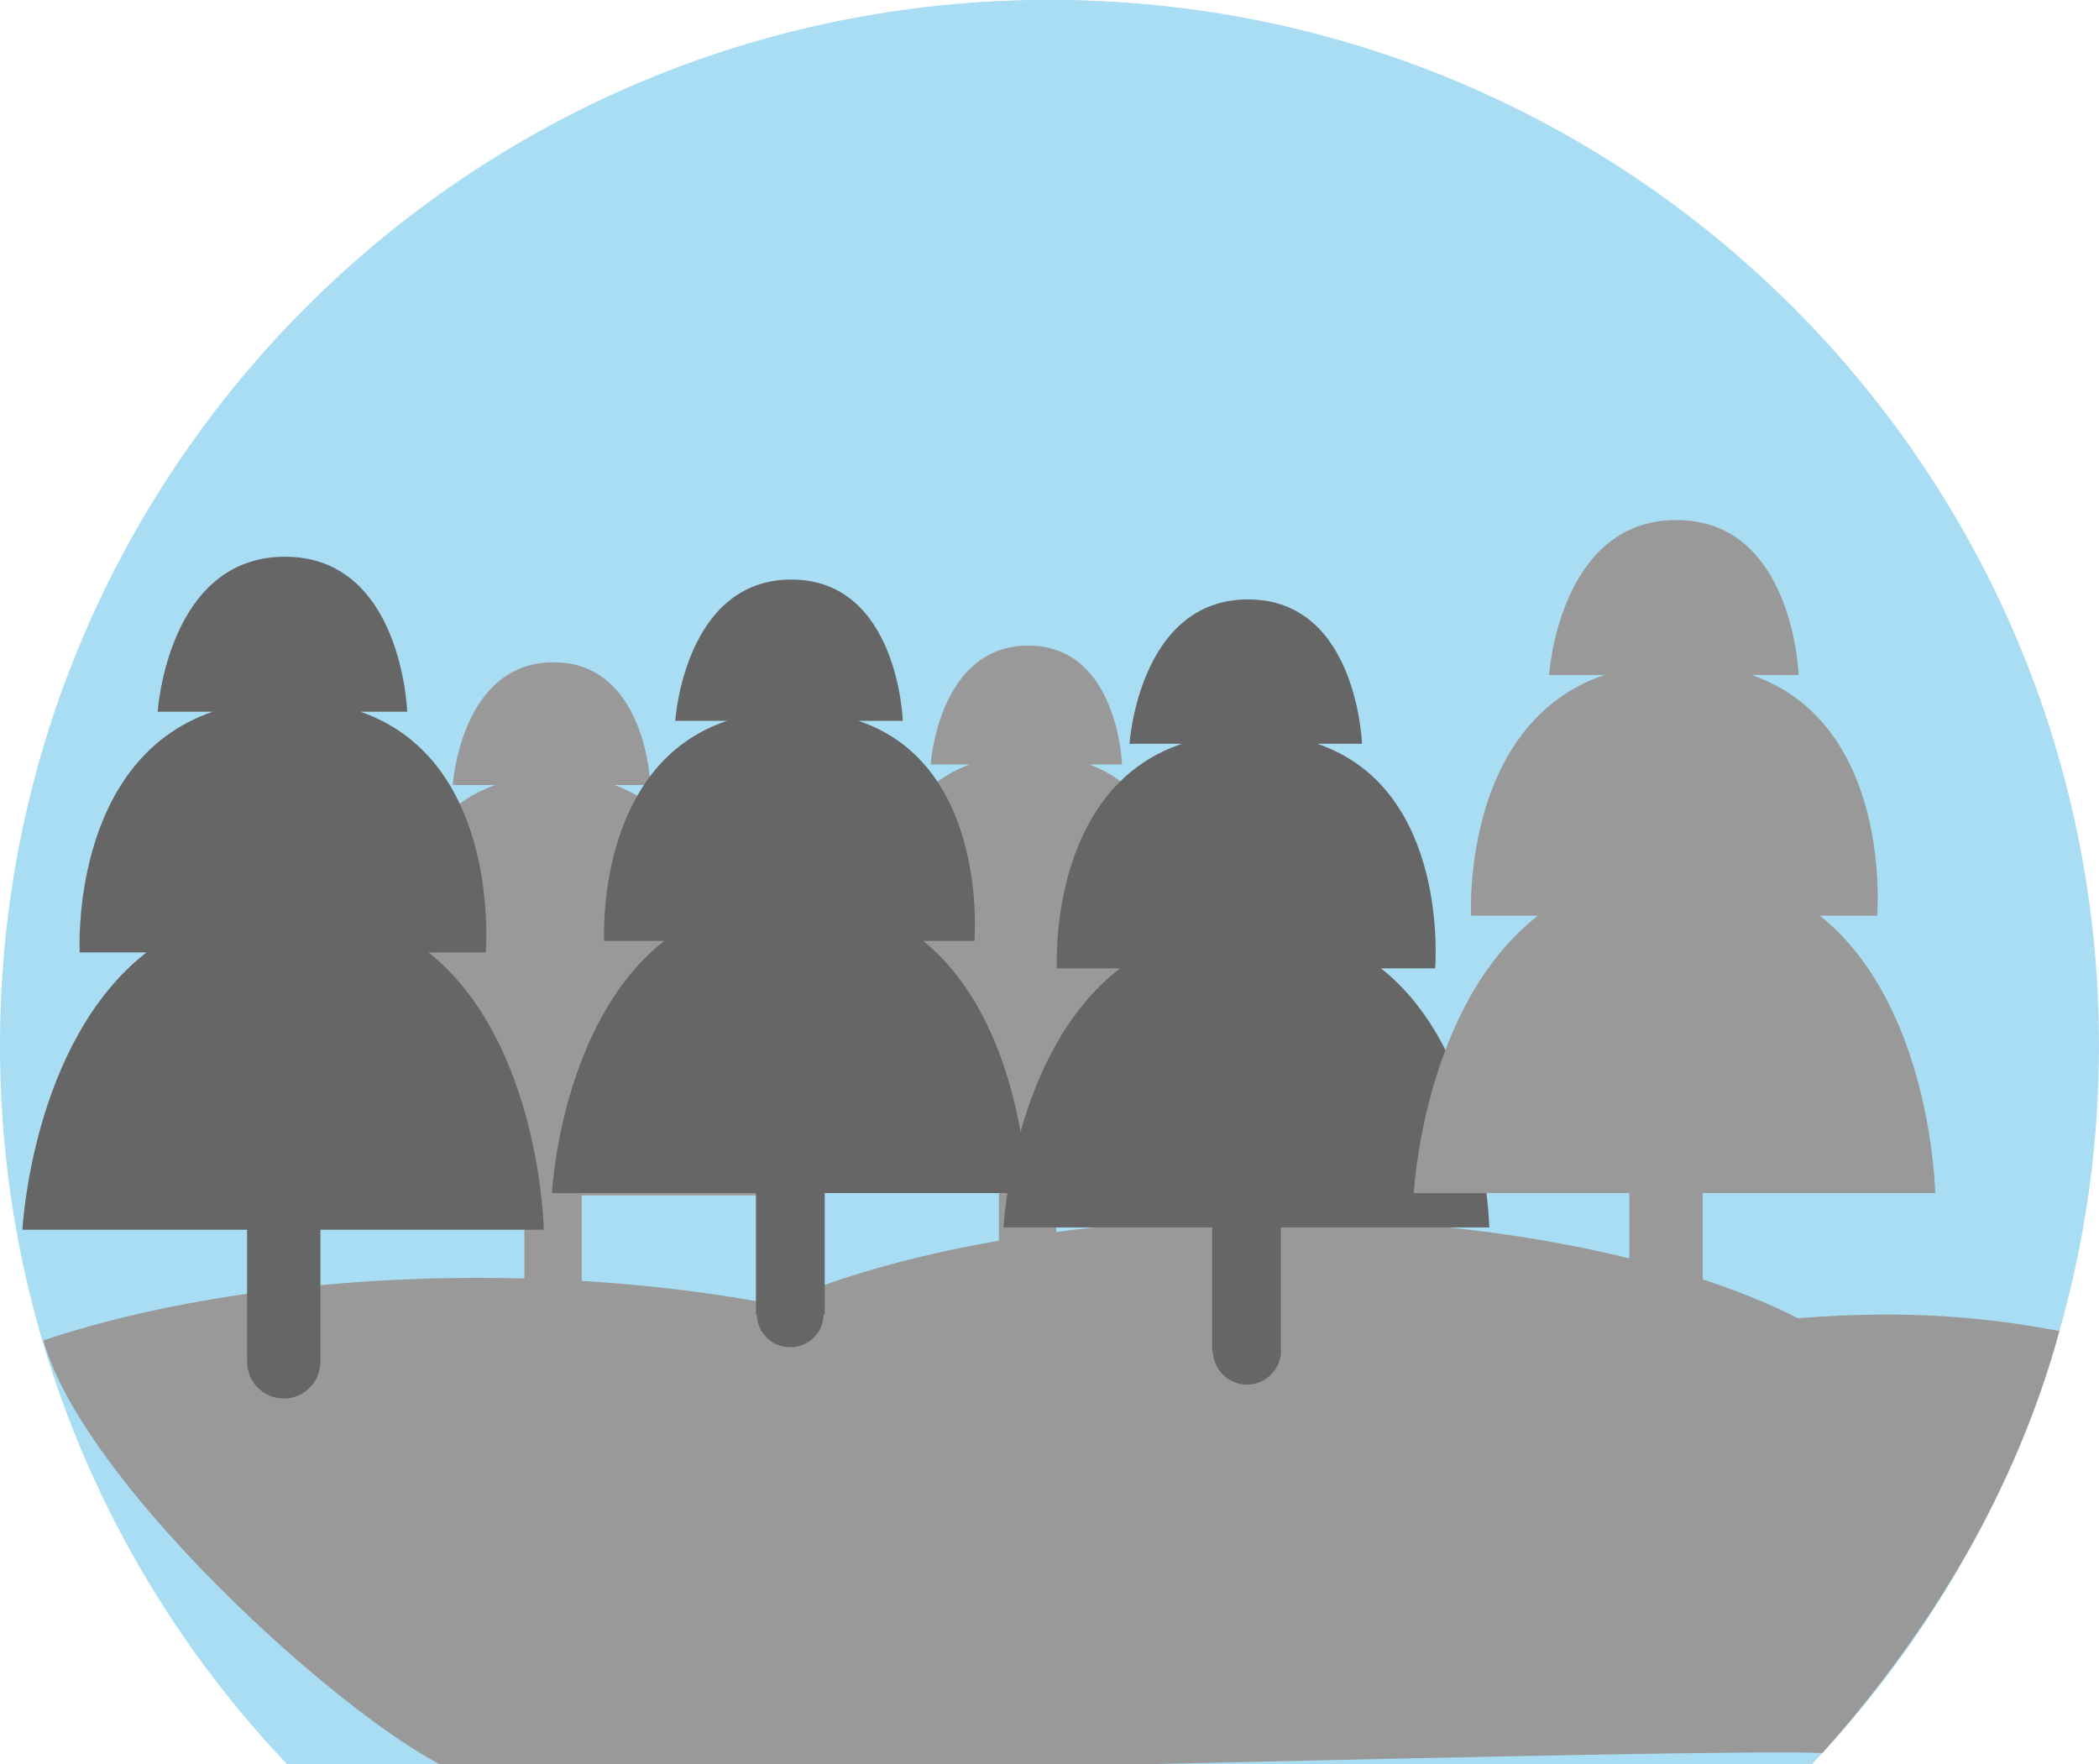
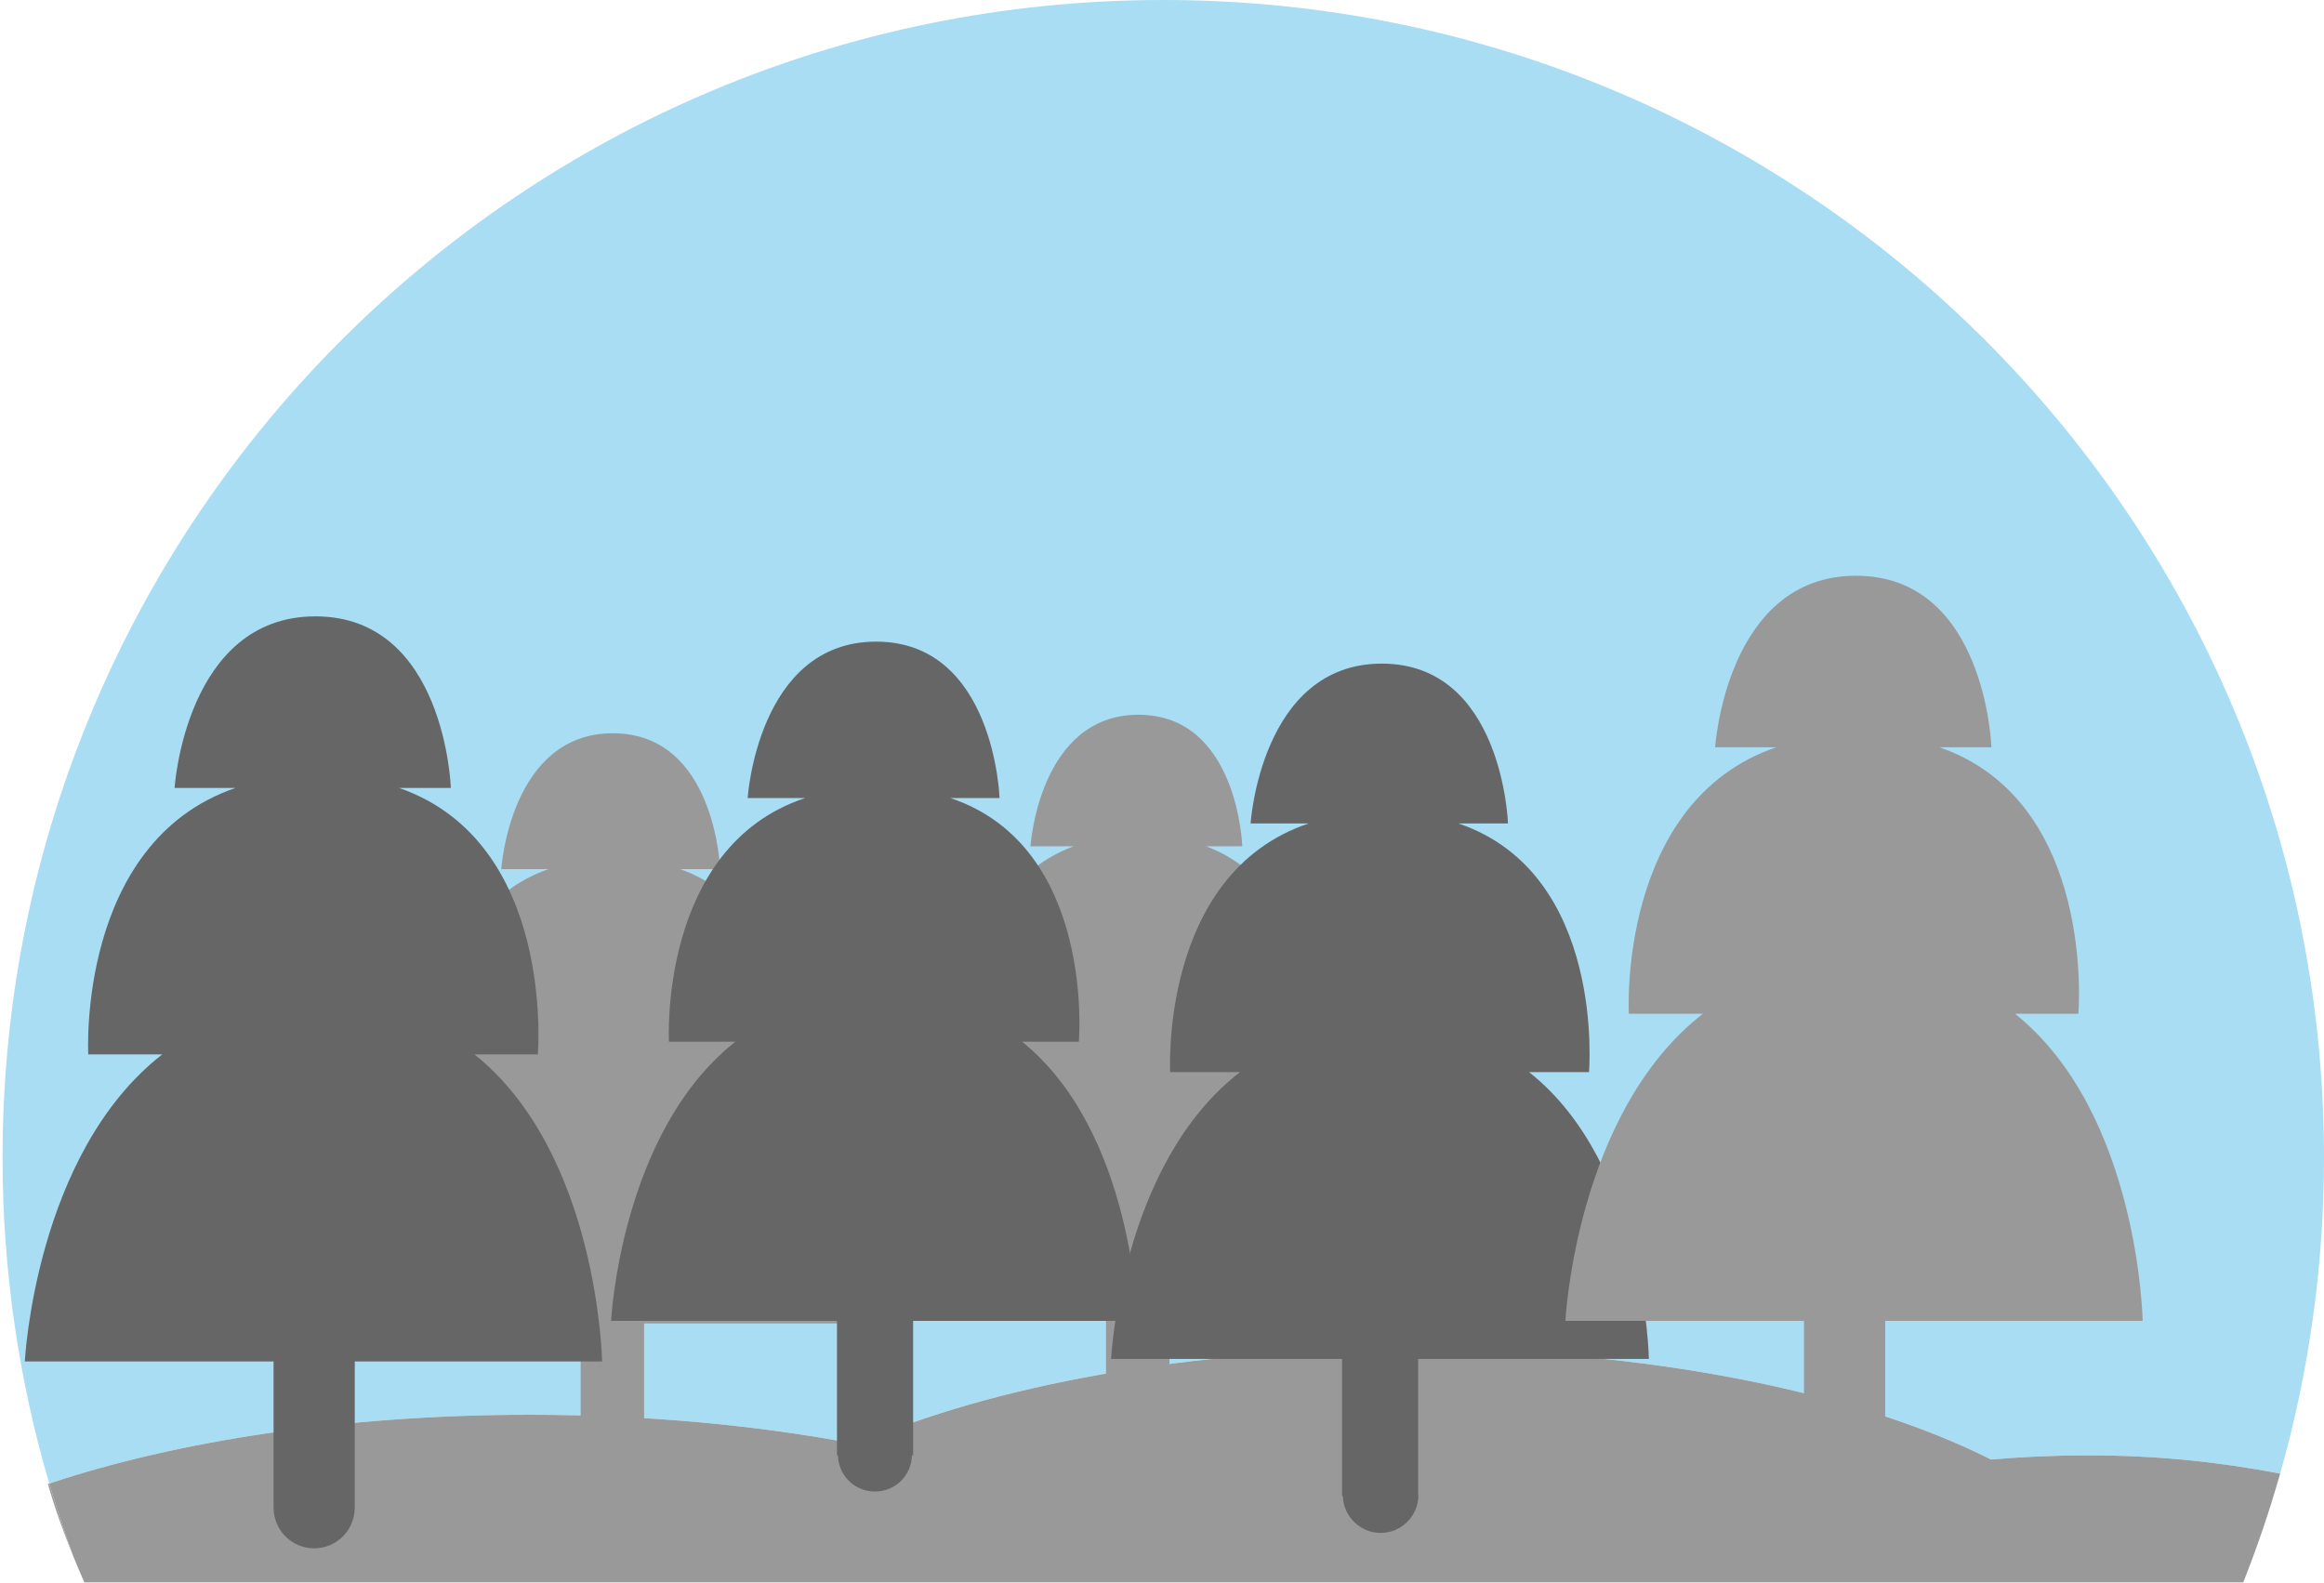
- <svg xmlns="http://www.w3.org/2000/svg" version="1.1" x="0px" y="0px" width="915.683px" height="769.411px" viewBox="0 0 915.683 769.411" enable-background="new 0 0 915.683 769.411" xml:space="preserve">
-   <g id="Calque_1">
-     <ellipse fill="#A9DDF3" cx="457.341" cy="456.073" rx="457.341" ry="456.073" />
-     <ellipse fill="#A9DDF3" cx="458.341" cy="456.073" rx="457.341" ry="456.073" />
-     <path fill="#999999" d="M822.784,573.469c-13.085,0-25.883,0.569-38.294,1.646c-52.355-26.501-135.757-43.646-229.706-43.646   c-86.632,0-164.297,14.578-216.919,37.627c-38.804-7.435-82.651-11.627-129.081-11.627c-72.819,0-139.292,10.306-189.893,27.278   C38.6,654.976,178.875,775.47,208.784,775.47c86.631,0,539.265-13.009,586.216-10.714c46.591-52.119,84.651-114.704,103.41-184.108   C874.287,576.081,850.45,573.469,822.784,573.469z" />
-     <path fill="#999999" d="M535.167,506.469c0,0-1.102-63.149-38.847-93h19.421c0,0,5.408-62.781-40.541-80h14.276   c0,0-1.678-51.827-40.905-51.827c-39.227,0-42.553,51.827-42.553,51.827h17.013c-46.498,17.219-43.086,80-43.086,80h22.643   c-38.695,29.851-41.804,93-41.804,93h75v45h0.15c0.153,6,5.573,11.98,12.253,11.98c6.678,0,12.099-5.98,12.251-11.98h0.346v-45   H535.167z" />
-     <path fill="#999999" d="M330.923,521.469c0,0-1.137-65.136-40.044-96h19.977c0,0,5.661-65.75-42.875-83h15.743   c0,0-1.733-53.538-42.255-53.538c-40.522,0-43.957,53.538-43.957,53.538h18.579c-49.084,17.25-45.514,83-45.514,83h23.303   c-39.889,30.864-43.096,96-43.096,96h78v46h-0.369c0.158,7,5.757,12.377,12.656,12.377s12.499-5.377,12.657-12.377h0.056v-46   H330.923z" />
-     <path fill="#666666" d="M237.233,536.469c0,0-1.433-81.945-50.299-121h24.963c0,0,7.195-83.53-54.695-105h20.438   c0,0-2.188-67.599-53.353-67.599s-55.501,67.599-55.501,67.599H92.81c-62.573,21.47-58.034,105-58.034,105H63.93   c-50.108,39.055-54.146,121-54.146,121h98v58h0.019c0.2,8.663,7.271,15.627,15.981,15.627s15.781-6.964,15.981-15.627h0.019v-58   H237.233z" />
-     <path fill="#666666" d="M448.183,520.469c0,0-1.302-74.259-45.458-110h22.354c0,0,6.628-76.827-50.589-96h19.352   c0,0-1.996-61.64-48.649-61.64c-46.654,0-50.609,61.64-50.609,61.64h22.632c-57.827,19.173-53.643,96-53.643,96h26.167   c-45.292,35.741-48.955,110-48.955,110h89v53h0.379c0.182,8,6.629,14.249,14.571,14.249c7.943,0,14.391-6.249,14.572-14.249h0.478   v-53H448.183z" />
-     <path fill="#666666" d="M558.784,535.469h90.898c0,0-1.338-76.724-47.194-113h23.59c0,0,6.75-78.278-51.452-98h19.536   c0,0-2.038-62.977-49.704-62.977c-47.667,0-51.708,62.977-51.708,62.977h22.886c-58.829,19.722-54.569,98-54.569,98h27.505   c-47.01,36.276-50.787,113-50.787,113h91v54h0.318c0.186,8,6.772,14.559,14.888,14.559s14.702-6.559,14.888-14.559h-0.094V535.469z   " />
-     <path fill="#999999" d="M793.934,399.469h24.963c0,0,7.195-83.53-54.695-105h20.438c0,0-2.188-67.599-53.353-67.599   c-51.165,0-55.502,67.599-55.502,67.599h24.025c-62.573,21.47-58.034,105-58.034,105h29.155c-50.108,39.055-54.146,121-54.146,121   h94v58h0.02c0.199,8.663,7.27,15.627,15.98,15.627s15.781-6.964,15.98-15.627h0.02v-58h101.449   C844.233,520.469,842.8,438.524,793.934,399.469z" />
-   </g>
+ <svg xmlns="http://www.w3.org/2000/svg" version="1.1" id="Calque_1" x="0px" y="0px" width="915.683px" height="623.508px" viewBox="0 0 915.683 623.508" enable-background="new 0 0 915.683 623.508" xml:space="preserve">
+   <path fill="#A9DDF3" d="M337.865,569.096c52.622-23.049,130.287-37.627,216.919-37.627c93.949,0,177.35,17.145,229.705,43.646  c12.412-1.078,25.209-1.646,38.295-1.646c27.666,0,51.502,2.611,75.625,7.18c11.249-39.598,17.271-81.386,17.271-124.576  C915.681,204.191,710.923,0,458.341,0C205.759,0,1,204.191,1,456.073c0,44.622,6.433,87.744,18.413,128.503  c50.537-16.868,116.8-27.106,189.372-27.106C255.214,557.469,299.061,561.661,337.865,569.096z" />
+   <path fill="#999999" d="M898.383,580.743c0.009-0.031,0.018-0.062,0.026-0.094c-24.123-4.568-47.959-7.18-75.625-7.18  c-13.086,0-25.883,0.568-38.295,1.646c-52.355-26.502-135.756-43.646-229.705-43.646c-86.633,0-164.298,14.578-216.919,37.627  c-38.804-7.436-82.651-11.627-129.081-11.627c-72.572,0-138.835,10.238-189.372,27.106c2.875,9.781,6.066,19.429,9.569,28.926  c1.338,3.28,2.761,6.624,4.245,10.007h850.642c5.492-13.865,10.328-28.06,14.456-42.553  C898.343,580.884,898.364,580.814,898.383,580.743z" />
+   <path fill="#999999" d="M535.167,506.469c0,0-1.102-63.148-38.848-93h19.422c0,0,5.408-62.782-40.541-80h14.275  c0,0-1.678-51.827-40.905-51.827s-42.553,51.827-42.553,51.827h17.013c-46.498,17.219-43.086,80-43.086,80h22.643  c-38.695,29.852-41.804,93-41.804,93h75v45h0.149c0.153,6,5.573,11.98,12.253,11.98c6.679,0,12.1-5.98,12.25-11.98h0.348v-45  H535.167z" />
+   <path fill="#999999" d="M330.923,521.469c0,0-1.137-65.137-40.044-96h19.977c0,0,5.661-65.75-42.875-83h15.743  c0,0-1.733-53.538-42.255-53.538c-40.522,0-43.957,53.538-43.957,53.538h18.579c-49.084,17.25-45.514,83-45.514,83h23.303  c-39.889,30.863-43.096,96-43.096,96h78v46h-0.369c0.158,7,5.757,12.377,12.656,12.377c6.899,0,12.499-5.377,12.657-12.377h0.056  v-46H330.923z" />
+   <path fill="#666666" d="M237.233,536.469c0,0-1.433-81.945-50.299-121h24.963c0,0,7.195-83.53-54.695-105h20.438  c0,0-2.188-67.599-53.353-67.599s-55.501,67.599-55.501,67.599H92.81c-62.573,21.471-58.034,105-58.034,105H63.93  c-50.108,39.055-54.146,121-54.146,121h98v58h0.019c0.2,8.662,7.271,15.627,15.981,15.627s15.781-6.965,15.981-15.627h0.019v-58  H237.233z" />
+   <path fill="#666666" d="M448.183,520.469c0,0-1.302-74.26-45.458-110h22.354c0,0,6.628-76.828-50.589-96h19.352  c0,0-1.996-61.64-48.649-61.64c-46.654,0-50.609,61.64-50.609,61.64h22.632c-57.827,19.173-53.643,96-53.643,96h26.167  c-45.292,35.74-48.955,110-48.955,110h89v53h0.379c0.182,8,6.629,14.248,14.571,14.248c7.943,0,14.391-6.248,14.572-14.248h0.478  v-53H448.183z" />
+   <path fill="#666666" d="M558.785,535.469h90.896c0,0-1.338-76.725-47.193-113h23.59c0,0,6.75-78.278-51.451-98h19.535  c0,0-2.037-62.977-49.703-62.977c-47.668,0-51.709,62.977-51.709,62.977h22.887c-58.83,19.723-54.568,98-54.568,98h27.504  c-47.009,36.275-50.787,113-50.787,113h91v54h0.318c0.186,8,6.771,14.559,14.889,14.559c8.115,0,14.701-6.559,14.887-14.559h-0.094  V535.469L558.785,535.469z" />
+   <path fill="#999999" d="M793.933,399.469h24.965c0,0,7.193-83.53-54.695-105h20.438c0,0-2.188-67.599-53.354-67.599  c-51.164,0-55.502,67.599-55.502,67.599h24.025c-62.572,21.471-58.033,105-58.033,105h29.154c-50.107,39.055-54.146,121-54.146,121  h94v58h0.02c0.199,8.662,7.271,15.627,15.98,15.627c8.711,0,15.781-6.965,15.98-15.627h0.02v-58h101.449  C844.234,520.469,842.8,438.524,793.933,399.469z" />
  <g id="Calque_2">
</g>
+   <path fill="#999999" d="M125.766,769.411c1.198,1.191,2.384,2.345,3.543,3.416c-1.093-1.129-2.169-2.275-3.251-3.416H125.766z" />
+   <path fill="#999999" d="M18.891,584.747c2.462,8.772,5.9,18.48,10.09,28.755c-3.503-9.497-6.694-19.145-9.569-28.926  C19.24,584.633,19.063,584.689,18.891,584.747z" />
+   <path fill="#999999" d="M795,764.756c0.055-0.061,0.107-0.123,0.162-0.184c-0.057,0.062-0.114,0.122-0.171,0.184  C794.994,764.756,794.997,764.756,795,764.756z" />
</svg>
